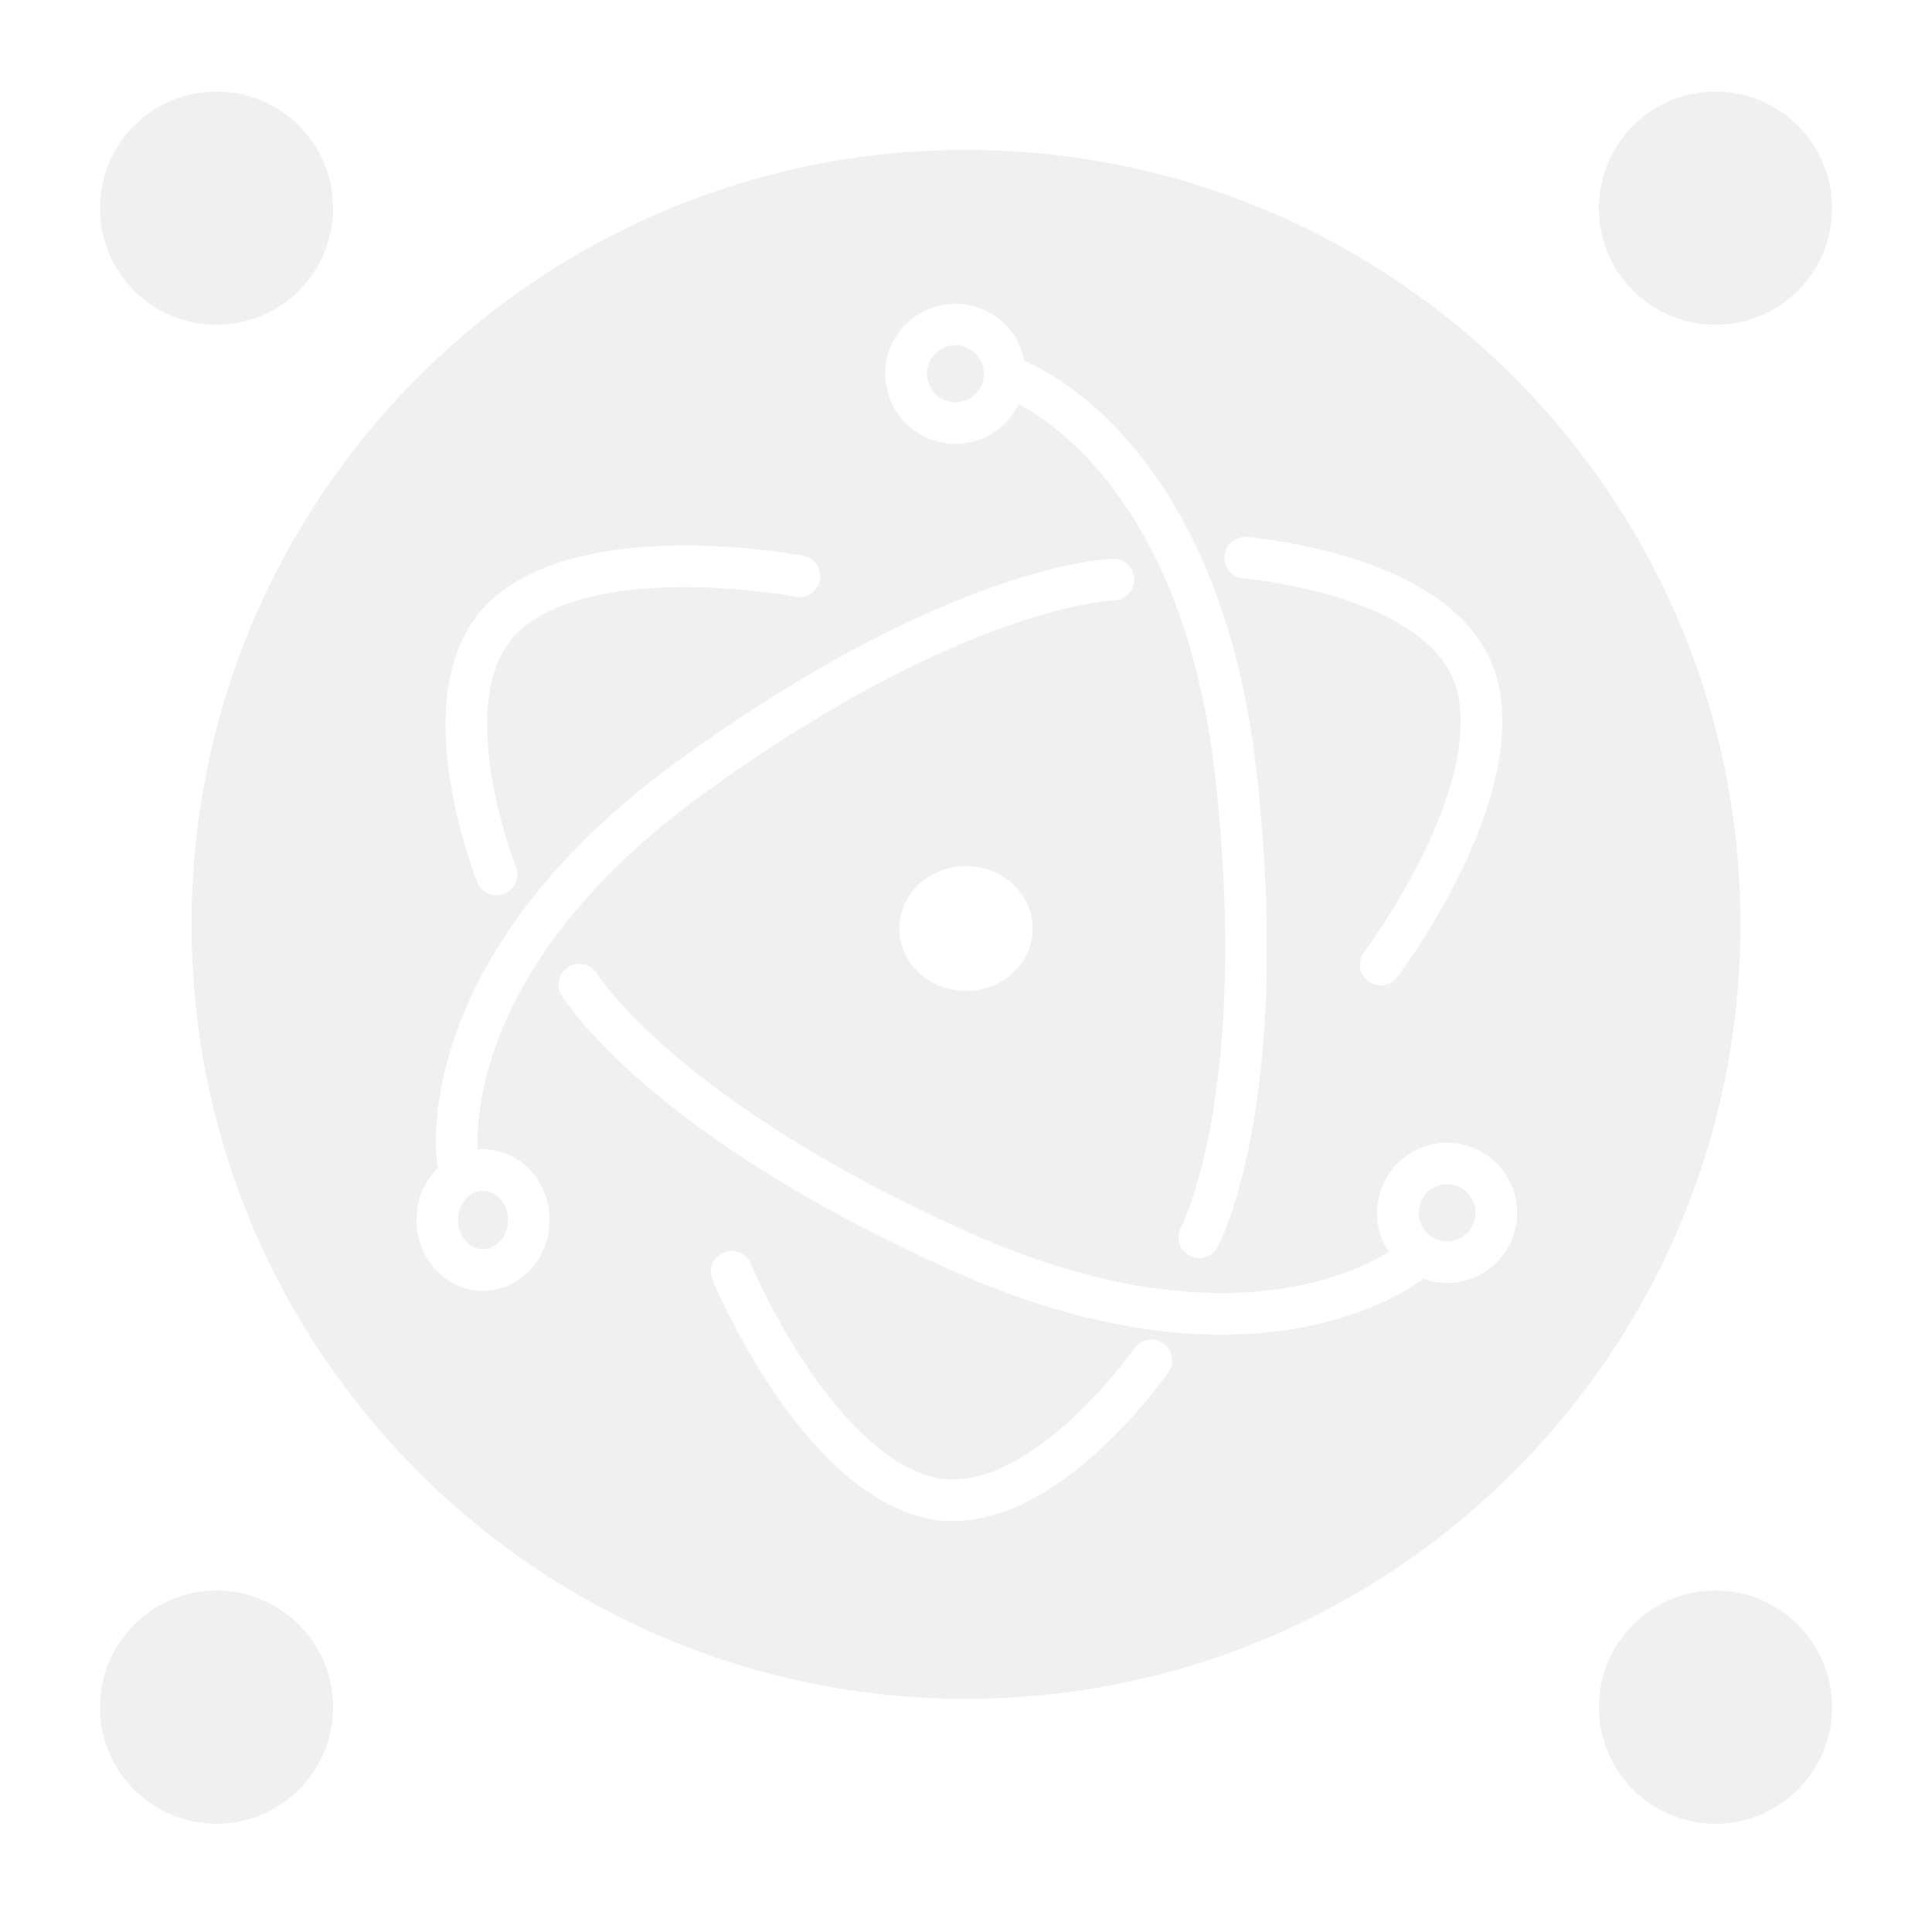
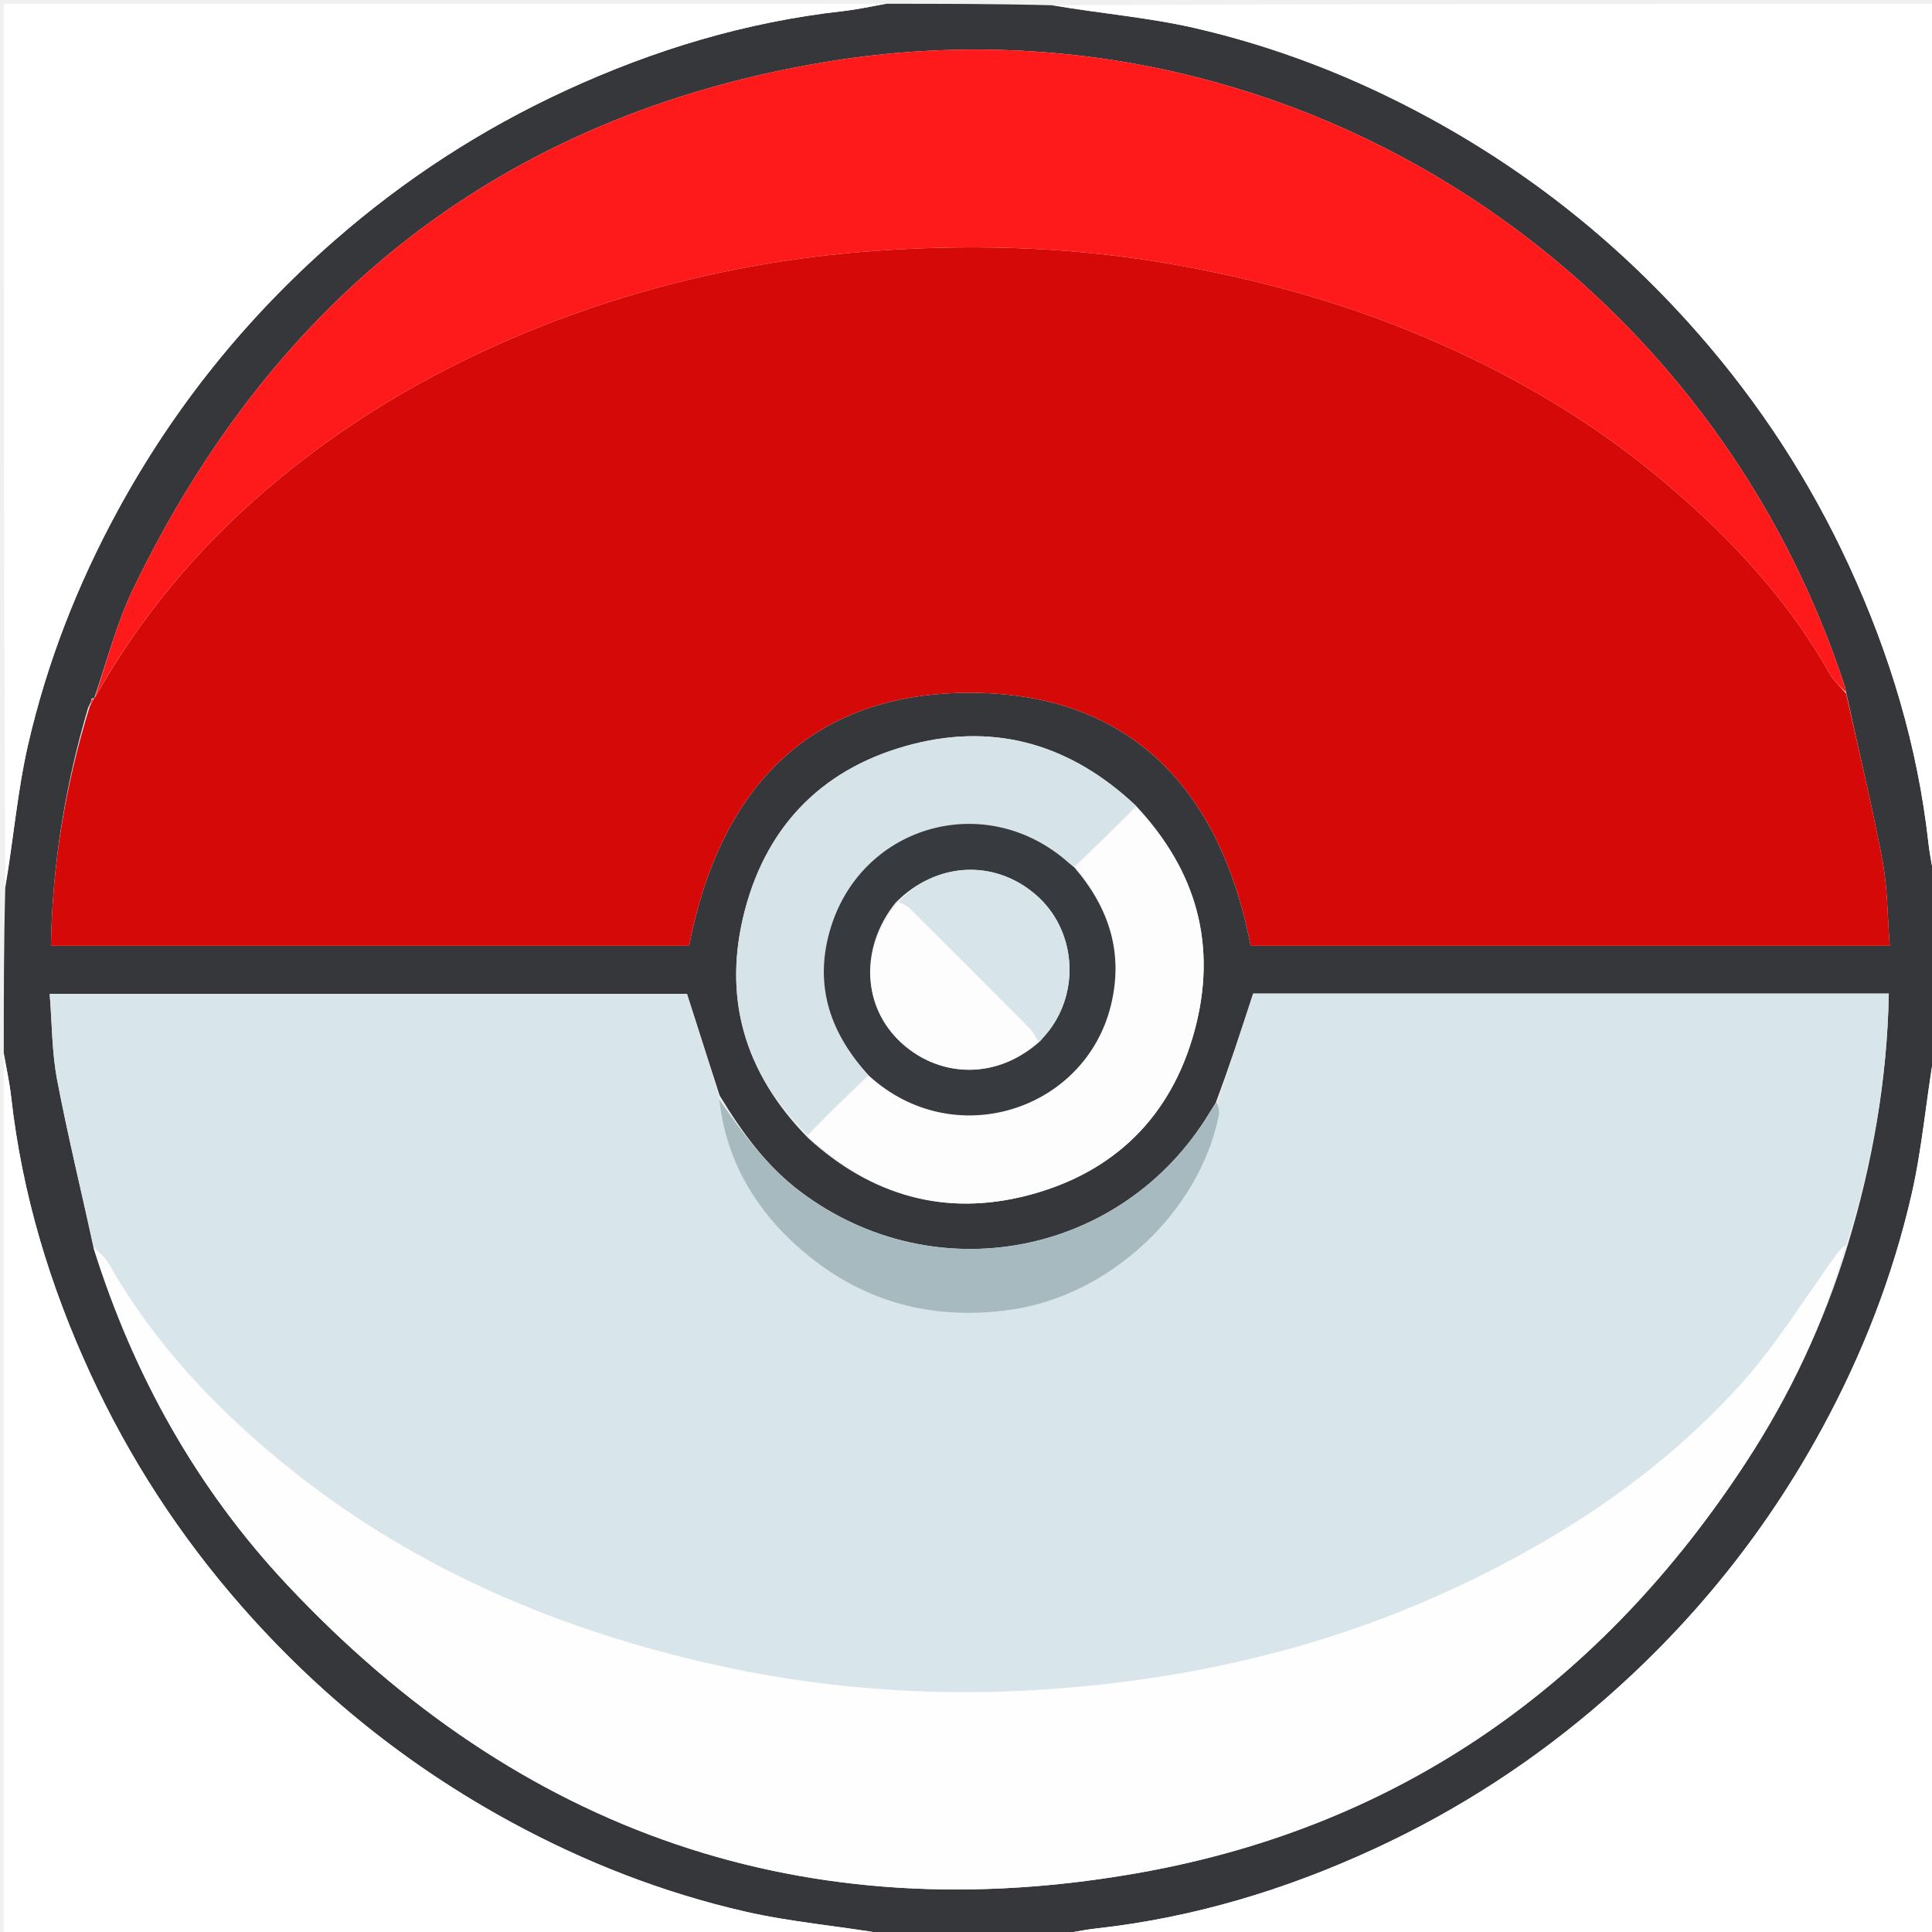
- <svg xmlns="http://www.w3.org/2000/svg" width="232" height="232" viewBox="0 0 232 232" fill="none">
-   <g filter="url(#filter0_b)">
-     <path d="M231.5 1V0.5H231H1H0.5V1V231V231.5H1H231H231.5V231V1ZM40.5 25C40.5 33.008 34.008 39.5 26 39.5C17.992 39.5 11.5 33.008 11.5 25C11.5 16.992 17.992 10.5 26 10.5C34.008 10.5 40.5 16.992 40.5 25ZM220.5 25C220.5 33.008 214.008 39.5 206 39.5C197.992 39.5 191.5 33.008 191.5 25C191.5 16.992 197.992 10.5 206 10.5C214.008 10.5 220.5 16.992 220.5 25ZM40.5 205C40.5 213.008 34.008 219.5 26 219.5C17.992 219.5 11.5 213.008 11.5 205C11.5 196.992 17.992 190.5 26 190.5C34.008 190.5 40.5 196.992 40.5 205ZM220.5 205C220.5 213.008 214.008 219.5 206 219.5C197.992 219.5 191.5 213.008 191.5 205C191.5 196.992 197.992 190.5 206 190.5C214.008 190.5 220.5 196.992 220.5 205ZM209.5 111C209.5 162.639 167.639 204.5 116 204.5C64.361 204.5 22.5 162.639 22.5 111C22.5 59.361 64.361 17.5 116 17.5C167.639 17.5 209.5 59.361 209.5 111Z" fill="white" stroke="white" />
-     <path d="M63.5 146.5C63.5 149.959 60.897 152.5 58 152.5C55.103 152.5 52.5 149.959 52.5 146.5C52.5 143.041 55.103 140.5 58 140.5C60.897 140.5 63.5 143.041 63.5 146.5Z" stroke="white" stroke-width="5" />
-     <path d="M54.986 139.466C54.986 139.466 51.197 116.315 83.187 93.165C115.178 70.014 133.698 69.593 133.698 69.593" stroke="white" stroke-width="5" stroke-linecap="round" />
-     <path d="M178.902 142.686C177.27 139.853 173.652 138.88 170.819 140.512C167.987 142.144 167.014 145.762 168.646 148.595C170.277 151.427 173.896 152.4 176.728 150.768C179.561 149.137 180.534 145.518 178.902 142.686Z" stroke="white" stroke-width="5" />
-     <path d="M169.409 151.555C169.409 151.555 151.24 166.394 115.211 150.232C79.182 134.07 69.572 118.232 69.572 118.232" stroke="white" stroke-width="5" stroke-linecap="round" />
-     <path d="M109.577 41.971C107.966 44.814 108.964 48.426 111.808 50.038C114.651 51.65 118.263 50.651 119.875 47.807C121.487 44.964 120.488 41.352 117.645 39.74C114.801 38.129 111.189 39.127 109.577 41.971Z" stroke="white" stroke-width="5" />
-     <path d="M122.038 45.647C122.038 45.647 144.047 53.767 148.412 93.013C152.778 132.259 144.012 148.579 144.012 148.579" stroke="white" stroke-width="5" stroke-linecap="round" />
-     <path d="M59.633 105C59.633 105 50.437 82.104 61.305 73.362C72.174 64.619 96 69.199 96 69.199" stroke="white" stroke-width="5" stroke-linecap="round" />
-     <path d="M149.532 66.978C149.532 66.978 174.391 68.913 177.477 82.638C180.564 96.363 165.799 115.833 165.799 115.833" stroke="white" stroke-width="5" stroke-linecap="round" />
-     <path d="M138.248 163.363C138.248 163.363 124.023 183.841 110.618 179.573C97.213 175.305 87.866 152.728 87.866 152.728" stroke="white" stroke-width="5" stroke-linecap="round" />
-     <path d="M116 119C120.418 119 124 115.642 124 111.5C124 107.358 120.418 104 116 104C111.582 104 108 107.358 108 111.5C108 115.642 111.582 119 116 119Z" fill="white" />
-   </g>
-   <defs>
-     <filter id="filter0_b" x="-4" y="-4" width="240" height="240" filterUnits="userSpaceOnUse" color-interpolation-filters="sRGB">
-       <feFlood flood-opacity="0" result="BackgroundImageFix" />
-       <feGaussianBlur in="BackgroundImage" stdDeviation="2" />
-       <feComposite in2="SourceAlpha" operator="in" result="effect1_backgroundBlur" />
-       <feBlend mode="normal" in="SourceGraphic" in2="effect1_backgroundBlur" result="shape" />
-     </filter>
-   </defs>
+ <svg xmlns="http://www.w3.org/2000/svg" version="1.1" id="Layer_1" x="0px" y="0px" width="100%" viewBox="0 0 512 512" enable-background="new 0 0 512 512" xml:space="preserve">
+   <path fill="#35373B" opacity="1" stroke="none" d=" M235,1   C249.354,1 263.708,1 278.707,1.394   C291.751,3.602 304.334,4.615 316.508,7.406   C338.27,12.395 358.981,20.468 378.664,31.181   C405.964,46.041 429.719,65.142 450.197,88.553   C466.463,107.15 479.711,127.537 490.044,149.949   C500.825,173.335 508.168,197.641 511.04,223.271   C511.481,227.204 512.336,231.091 513,235   C513,249.354 513,263.708 512.606,278.707   C510.398,291.751 509.385,304.334 506.594,316.508   C501.605,338.27 493.532,358.981 482.819,378.664   C467.959,405.964 448.859,429.719 425.447,450.197   C406.85,466.463 386.463,479.711 364.051,490.044   C340.665,500.825 316.359,508.168 290.729,511.04   C286.796,511.481 282.909,512.336 279,513   C264.646,513 250.292,513 235.293,512.606   C222.249,510.398 209.667,509.386 197.492,506.594   C175.73,501.605 155.019,493.533 135.337,482.819   C108.036,467.959 84.281,448.859 63.803,425.447   C47.537,406.85 34.289,386.463 23.956,364.051   C13.175,340.665 5.832,316.359 2.96,290.729   C2.519,286.796 1.664,282.909 1,279   C1,264.646 1,250.292 1.394,235.293   C3.602,222.249 4.615,209.666 7.406,197.492   C12.395,175.73 20.468,155.019 31.181,135.336   C46.041,108.036 65.142,84.281 88.553,63.803   C107.15,47.537 127.537,34.289 149.949,23.956   C173.335,13.175 197.641,5.832 223.271,2.96   C227.204,2.519 231.091,1.664 235,1  M300.84,213.32   C284.056,197.6 264.384,191.497 241.986,197.181   C218.796,203.066 203.466,218.105 197.407,241.184   C191.429,263.957 197.044,284.264 214.258,301.679   C230.969,316.914 250.473,322.461 272.346,316.791   C295.226,310.86 310.415,295.9 316.57,273.144   C322.601,250.846 317.325,230.784 300.84,213.32  M24.32,185.111   C24.162,185.74 24.005,186.368 23.355,187.529   C17.309,208.032 13.872,228.931 13.492,250.648   C70.099,250.648 126.357,250.648 182.61,250.648   C190.623,209.223 214.422,183.391 257.482,183.6   C300.061,183.808 323.494,209.669 331.44,250.644   C387.662,250.644 443.915,250.644 500.798,250.644   C500.184,242.883 500.246,235.345 498.874,228.079   C496.073,213.248 492.499,198.564 489.142,183.059   C489.077,182.733 489.043,182.395 488.941,182.081   C452.018,68.734 338.321,-3.694 218.24,16.511   C133.427,30.781 72.628,78.691 35.28,156.08   C30.854,165.252 28.317,175.335 24.973,184.988   C24.973,184.988 24.948,184.924 24.32,185.111  M489.727,329.726   C496.269,308.157 500.116,286.155 500.553,263.304   C443.957,263.304 387.571,263.304 332.104,263.304   C328.906,273.084 325.823,282.513 322.171,292.279   C321.641,293.124 321.1,293.961 320.585,294.815   C297.558,332.954 247.718,342.566 212.139,315.818   C203.187,309.088 196.772,300.283 190.709,290.319   C187.833,281.374 184.957,272.429 182.051,263.391   C126.243,263.391 69.871,263.391 13.169,263.391   C13.798,271.225 13.743,278.807 15.131,286.115   C17.942,300.912 21.535,315.561 24.865,331.021   C35.37,364.388 52.092,394.371 75.969,419.85   C137.706,485.728 213.628,512.167 302.515,496.203   C371.382,483.835 424.49,446.03 462.71,387.528   C474.3,369.786 483.367,350.736 489.727,329.726  z" />
+   <path fill="#FFFFFF" opacity="1" stroke="none" d=" M234.531,1   C231.091,1.664 227.204,2.519 223.271,2.96   C197.641,5.832 173.335,13.175 149.949,23.956   C127.537,34.289 107.15,47.537 88.553,63.803   C65.142,84.281 46.041,108.036 31.181,135.336   C20.468,155.019 12.395,175.73 7.406,197.492   C4.615,209.666 3.602,222.249 1.394,234.824   C1,157.073 1,79.146 1,1   C78.687,1 156.375,1 234.531,1  z" />
+   <path fill="#FFFFFF" opacity="1" stroke="none" d=" M279.469,513   C282.909,512.336 286.796,511.481 290.729,511.04   C316.359,508.168 340.665,500.825 364.051,490.044   C386.463,479.711 406.85,466.463 425.447,450.197   C448.859,429.719 467.959,405.964 482.819,378.664   C493.532,358.981 501.605,338.27 506.594,316.508   C509.385,304.334 510.398,291.751 512.606,279.176   C513,356.927 513,434.854 513,513   C435.313,513 357.625,513 279.469,513  z" />
+   <path fill="#FFFFFF" opacity="1" stroke="none" d=" M1,279.469   C1.664,282.909 2.519,286.796 2.96,290.729   C5.832,316.359 13.175,340.665 23.956,364.051   C34.289,386.463 47.537,406.85 63.803,425.447   C84.281,448.859 108.036,467.959 135.337,482.819   C155.019,493.533 175.73,501.605 197.492,506.594   C209.667,509.386 222.249,510.398 234.824,512.606   C157.073,513 79.146,513 1,513   C1,435.313 1,357.625 1,279.469  z" />
+   <path fill="#FFFFFF" opacity="1" stroke="none" d=" M513,234.531   C512.336,231.091 511.481,227.204 511.04,223.271   C508.168,197.641 500.825,173.335 490.044,149.949   C479.711,127.537 466.463,107.15 450.197,88.553   C429.719,65.142 405.964,46.041 378.664,31.181   C358.981,20.468 338.27,12.395 316.508,7.406   C304.334,4.615 291.751,3.602 279.176,1.394   C356.927,1 434.854,1 513,1   C513,78.687 513,156.375 513,234.531  z" />
+   <path fill="#D60909" opacity="1" stroke="none" d=" M489.244,183.82   C492.499,198.564 496.073,213.248 498.874,228.079   C500.246,235.345 500.184,242.883 500.798,250.644   C443.915,250.644 387.662,250.644 331.44,250.644   C323.494,209.669 300.061,183.808 257.482,183.6   C214.422,183.391 190.623,209.223 182.61,250.648   C126.357,250.648 70.099,250.648 13.492,250.648   C13.872,228.931 17.309,208.032 23.836,187.066   C24.526,186.044 24.737,185.484 24.948,184.924   C24.948,184.924 24.973,184.988 25.201,184.774   C37.131,163.563 52.265,145.487 70.537,129.81   C91.097,112.172 114.081,98.618 138.933,88.308   C169.566,75.599 201.722,68.388 234.731,66.285   C260.113,64.667 285.596,65.598 310.787,70.047   C333.466,74.053 355.608,80.109 376.819,89.053   C399.912,98.789 421.478,111.268 440.736,127.481   C458.162,142.15 473.61,158.519 484.872,178.533   C485.976,180.494 487.77,182.067 489.244,183.82  z" />
+   <path fill="#D8E5EA" opacity="1" stroke="none" d=" M322.739,291.942   C325.823,282.513 328.906,273.084 332.104,263.304   C387.571,263.304 443.957,263.304 500.553,263.304   C500.116,286.155 496.269,308.157 489.237,329.878   C488.134,330.723 487.46,331.373 486.917,332.119   C478.515,343.656 471.039,356.022 461.554,366.584   C440.624,389.893 414.978,406.958 386.644,420.333   C351.679,436.838 314.722,445.24 276.479,447.773   C246.177,449.78 215.934,447.419 186.276,440.492   C145.416,430.949 107.75,414.526 74.964,387.733   C56.617,372.74 40.719,355.75 28.924,335.079   C27.897,333.279 26.194,331.864 24.805,330.271   C21.535,315.561 17.942,300.912 15.131,286.115   C13.743,278.807 13.798,271.225 13.169,263.391   C69.871,263.391 126.243,263.391 182.051,263.391   C184.957,272.429 187.833,281.374 190.553,290.952   C192.267,306.409 199.159,318.877 209.789,328.897   C226.114,344.284 245.648,350.345 268.117,347.067   C294.052,343.283 317.786,321.317 323.023,295.553   C323.254,294.415 322.848,293.148 322.739,291.942  z" />
+   <path fill="#FEFEFE" opacity="1" stroke="none" d=" M24.835,330.646   C26.194,331.864 27.897,333.279 28.924,335.079   C40.719,355.75 56.617,372.74 74.964,387.733   C107.75,414.526 145.416,430.949 186.276,440.492   C215.934,447.419 246.177,449.78 276.479,447.773   C314.722,445.24 351.679,436.838 386.644,420.333   C414.978,406.958 440.624,389.893 461.554,366.584   C471.039,356.022 478.515,343.656 486.917,332.119   C487.46,331.373 488.134,330.723 488.973,330.145   C483.367,350.736 474.3,369.786 462.71,387.528   C424.49,446.03 371.382,483.835 302.515,496.203   C213.628,512.167 137.706,485.728 75.969,419.85   C52.092,394.371 35.37,364.388 24.835,330.646  z" />
+   <path fill="#FE1A1A" opacity="1" stroke="none" d=" M489.193,183.439   C487.77,182.067 485.976,180.494 484.872,178.533   C473.61,158.519 458.162,142.15 440.736,127.481   C421.478,111.268 399.912,98.789 376.819,89.053   C355.608,80.109 333.466,74.053 310.787,70.047   C285.596,65.598 260.113,64.667 234.731,66.285   C201.722,68.388 169.566,75.599 138.933,88.308   C114.081,98.618 91.097,112.172 70.537,129.81   C52.265,145.487 37.131,163.563 25.167,184.778   C28.317,175.335 30.854,165.252 35.28,156.08   C72.628,78.691 133.427,30.781 218.24,16.511   C338.321,-3.694 452.018,68.734 488.941,182.081   C489.043,182.395 489.077,182.733 489.193,183.439  z" />
+   <path fill="#FDFDFD" opacity="1" stroke="none" d=" M301.087,213.948   C317.325,230.784 322.601,250.846 316.57,273.144   C310.415,295.9 295.226,310.86 272.346,316.791   C250.473,322.461 230.969,316.914 214.172,301.041   C219.392,295.265 224.698,290.127 230.319,285.113   C252.768,305.574 287.503,294.357 294.384,266.485   C297.8,252.647 293.983,240.654 285.067,229.667   C290.458,224.205 295.773,219.077 301.087,213.948  z" />
+   <path fill="#D6E3E8" opacity="1" stroke="none" d=" M230.004,284.99   C224.698,290.127 219.392,295.265 214.018,300.745   C197.044,284.264 191.429,263.957 197.407,241.184   C203.466,218.105 218.796,203.066 241.986,197.181   C264.384,191.497 284.056,197.6 300.964,213.634   C295.773,219.077 290.458,224.205 284.767,229.52   C283.641,229.046 282.908,228.368 282.142,227.729   C260.059,209.306 227.639,219.196 219.858,246.85   C215.749,261.455 220.102,274.01 230.004,284.99  z" />
+   <path fill="#A7BAC0" opacity="1" stroke="none" d=" M322.455,292.11   C322.848,293.148 323.254,294.415 323.023,295.553   C317.786,321.317 294.052,343.283 268.117,347.067   C245.648,350.345 226.114,344.284 209.789,328.897   C199.159,318.877 192.267,306.409 190.605,291.309   C196.772,300.283 203.187,309.088 212.139,315.818   C247.718,342.566 297.558,332.954 320.585,294.815   C321.1,293.961 321.641,293.124 322.455,292.11  z" />
+   <path fill="#FE1A1A" opacity="1" stroke="none" d=" M24.634,185.018   C24.737,185.484 24.526,186.044 24.081,186.8   C24.005,186.368 24.162,185.74 24.634,185.018  z" />
+   <path fill="#373A3E" opacity="1" stroke="none" d=" M230.319,285.113   C220.102,274.01 215.749,261.455 219.858,246.85   C227.639,219.196 260.059,209.306 282.142,227.729   C282.908,228.368 283.641,229.046 284.69,229.854   C293.983,240.654 297.8,252.647 294.384,266.485   C287.503,294.357 252.768,305.574 230.319,285.113  M275.702,275.866   C276.452,274.978 277.237,274.116 277.946,273.196   C286.421,262.195 284.915,246.19 274.569,237.179   C263.596,227.623 247.972,228.371 237.295,239.272   C227.735,251.288 228.47,266.963 239.04,276.503   C249.539,285.978 264.749,285.816 275.702,275.866  z" />
+   <path fill="#FDFDFD" opacity="1" stroke="none" d=" M275.065,276.119   C264.749,285.816 249.539,285.978 239.04,276.503   C228.47,266.963 227.735,251.288 237.933,239.171   C239.404,239.596 240.368,239.988 241.049,240.665   C251.771,251.329 262.474,262.012 273.118,272.753   C274.001,273.643 274.427,274.986 275.065,276.119  z" />
+   <path fill="#D7E4E9" opacity="1" stroke="none" d=" M275.383,275.992   C274.427,274.986 274.001,273.643 273.118,272.753   C262.474,262.012 251.771,251.329 241.049,240.665   C240.368,239.988 239.404,239.596 238.227,239.003   C247.972,228.371 263.596,227.623 274.569,237.179   C284.915,246.19 286.421,262.195 277.946,273.196   C277.237,274.116 276.452,274.978 275.383,275.992  z" />
</svg>
